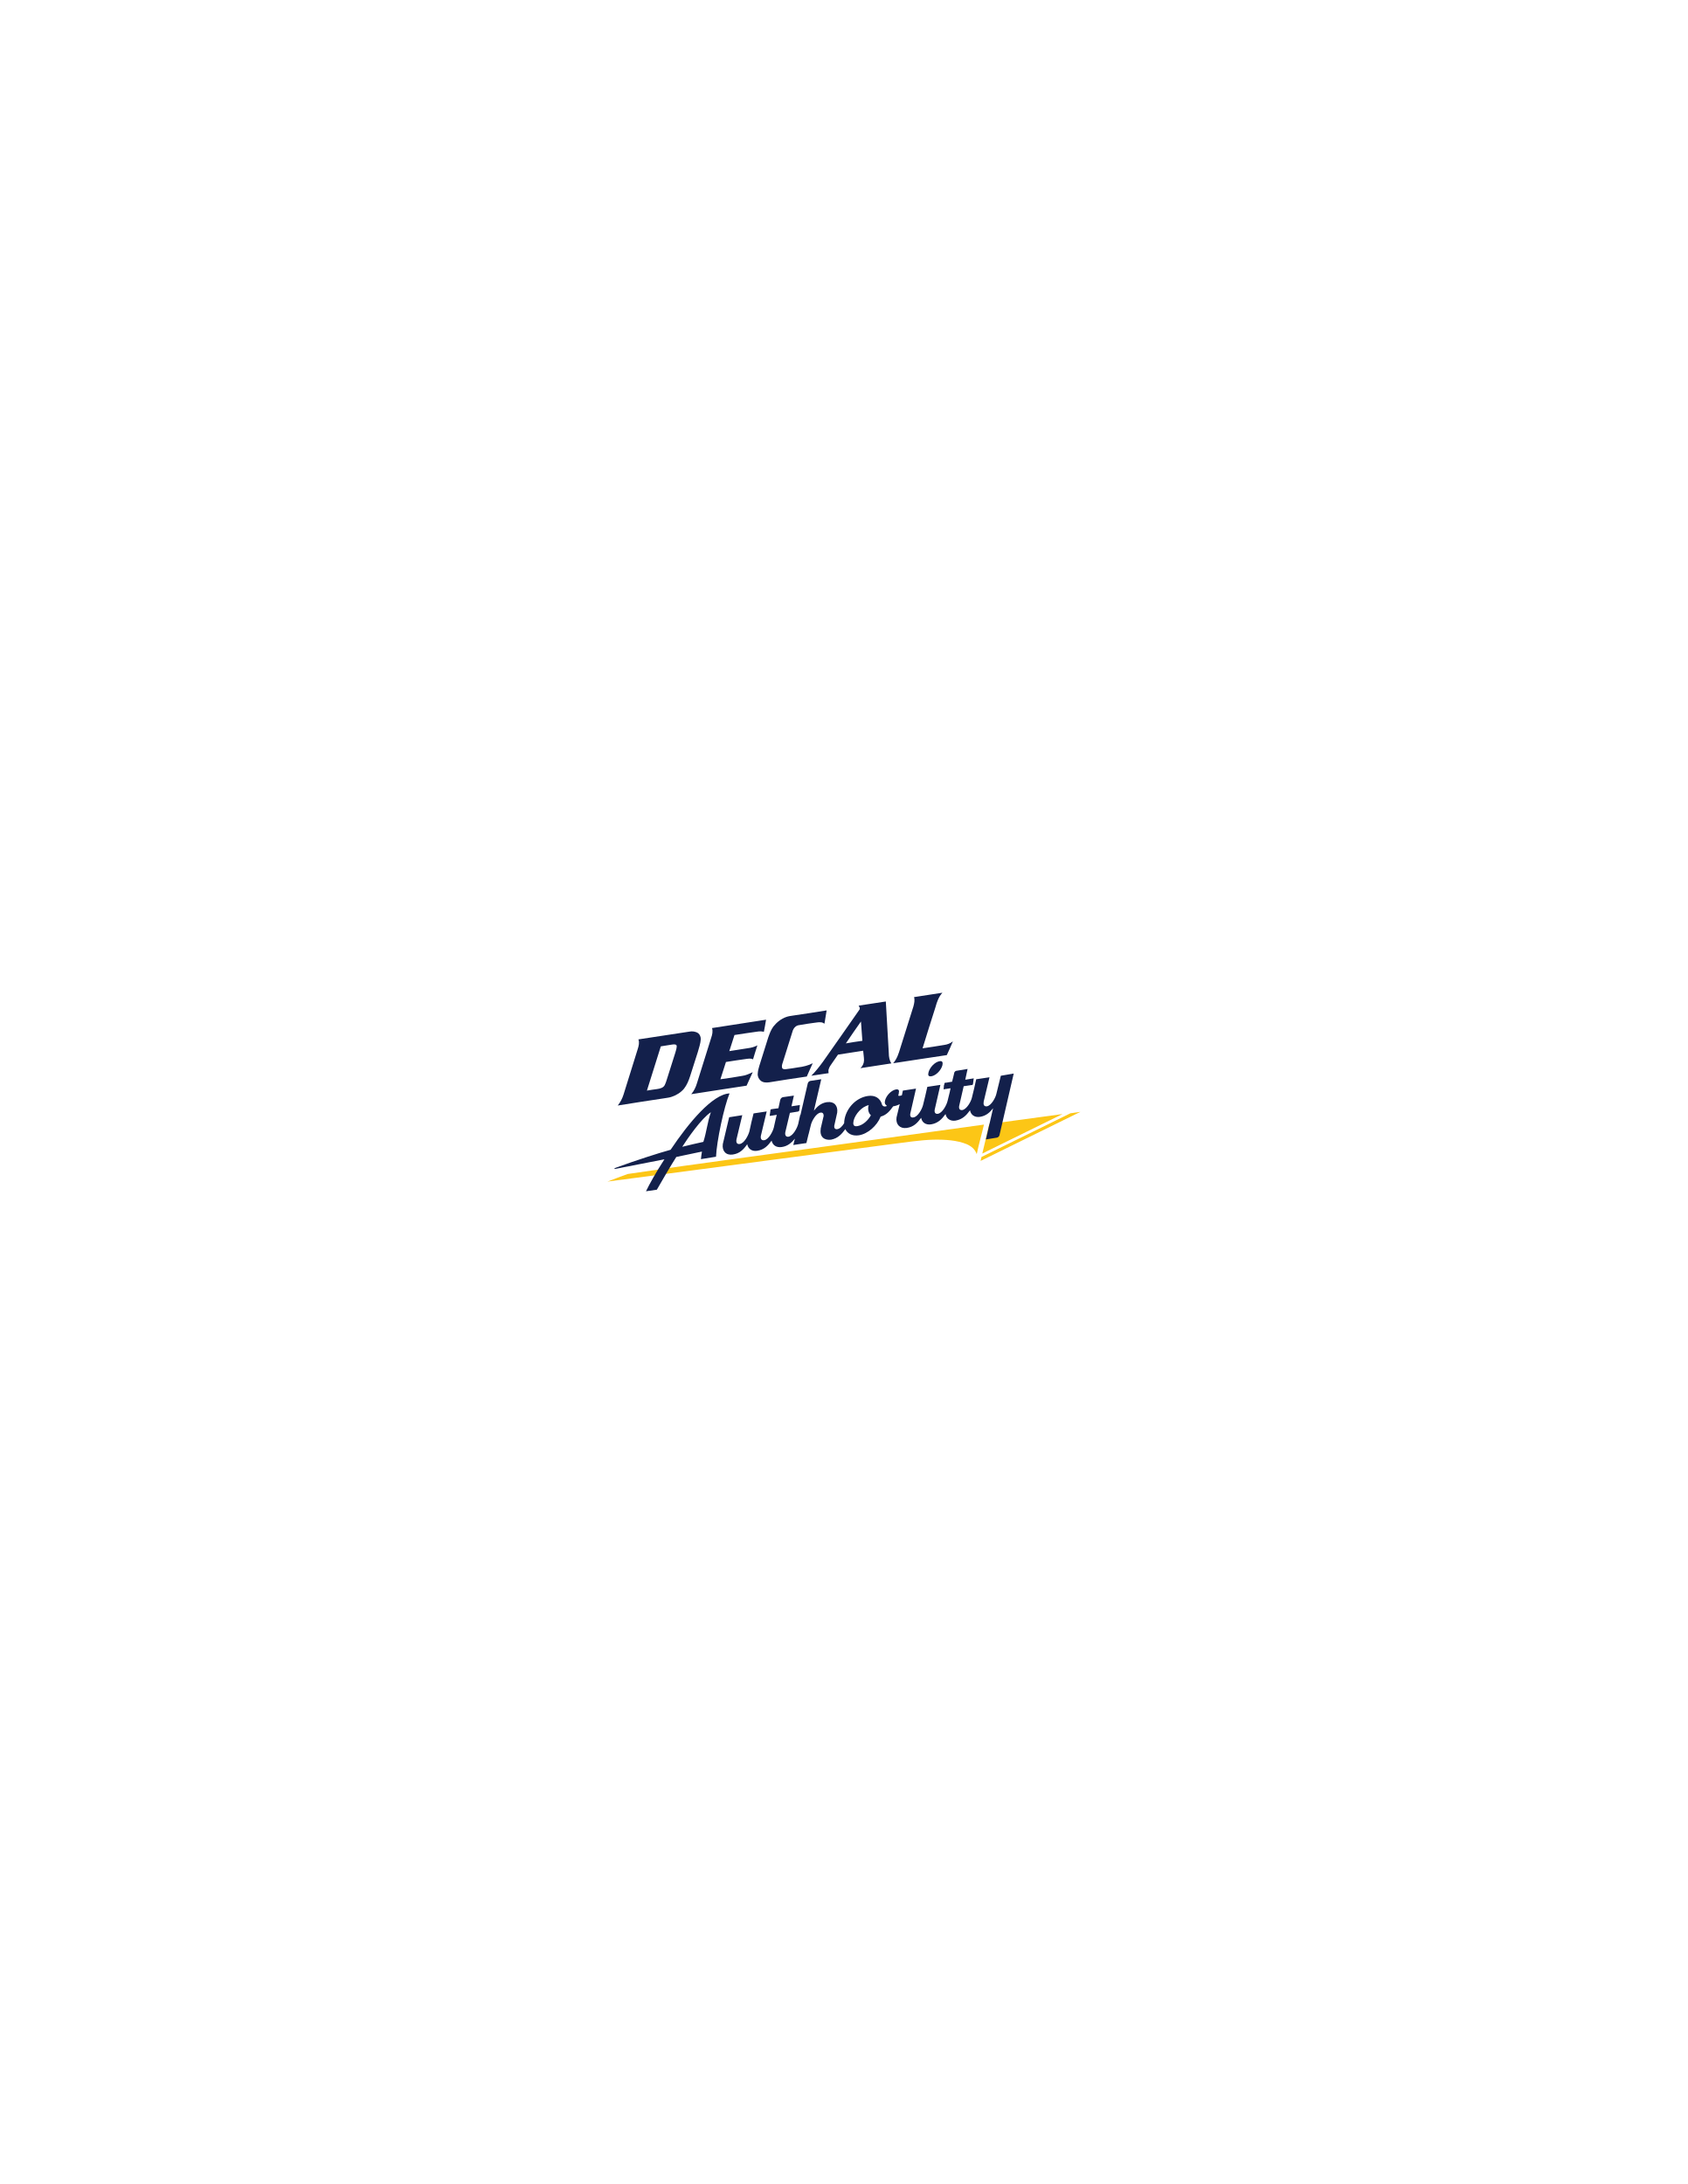
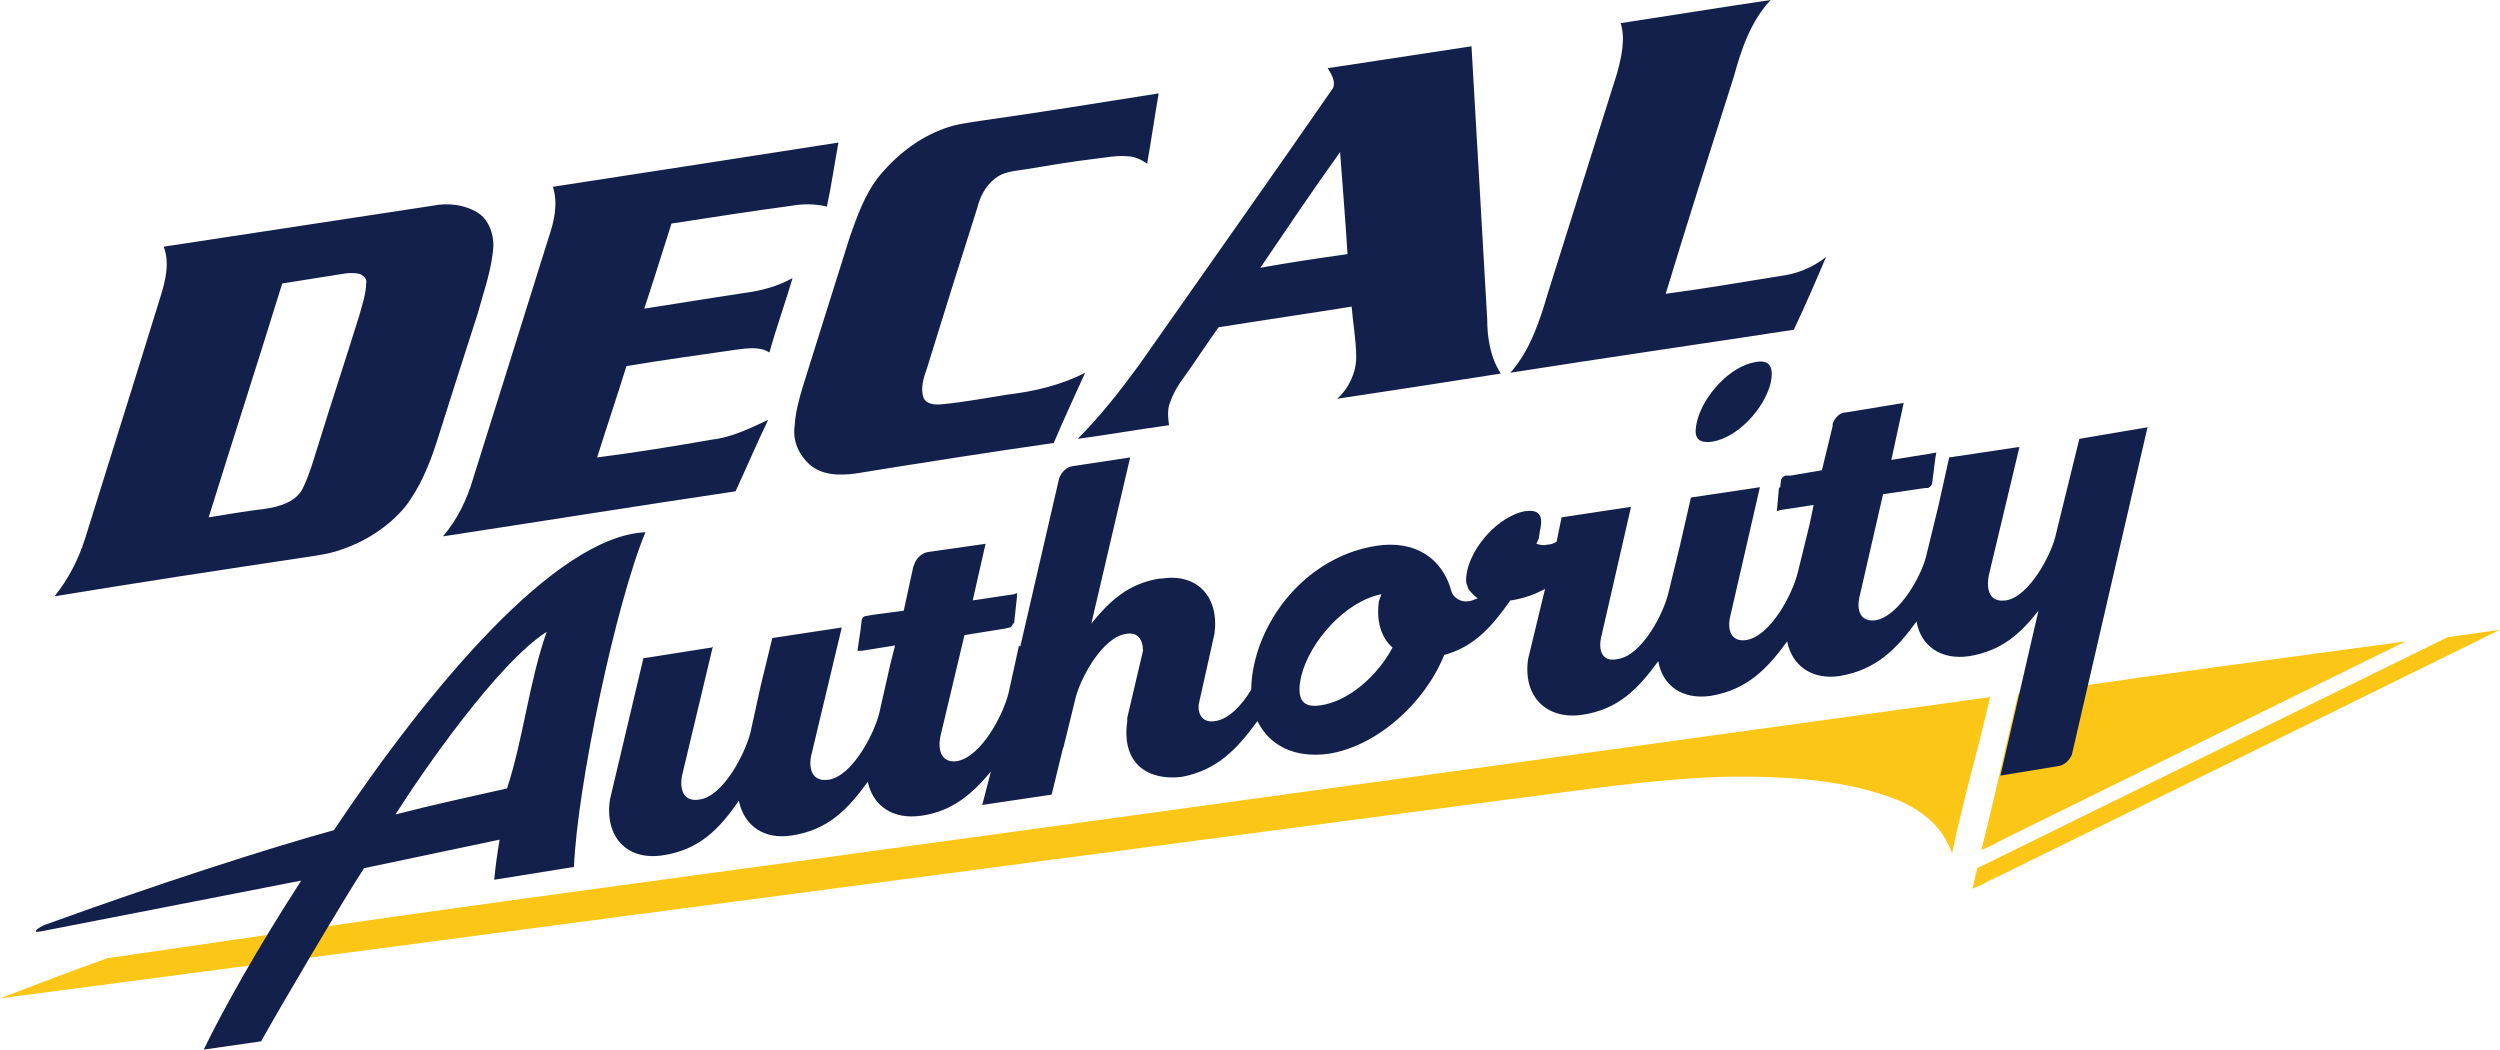
- <svg xmlns="http://www.w3.org/2000/svg" xml:space="preserve" width="215.9mm" height="279.4mm" version="1.1" style="shape-rendering:geometricPrecision; text-rendering:geometricPrecision; image-rendering:optimizeQuality; fill-rule:evenodd; clip-rule:evenodd" viewBox="0 0 21590 27940">
-   <defs>
-     <style type="text/css">
+ <svg xmlns="http://www.w3.org/2000/svg" xml:space="preserve" width="60.5mm" height="25.4mm" version="1.1" style="clip-rule:evenodd;fill-rule:evenodd;image-rendering:optimizeQuality;shape-rendering:geometricPrecision;text-rendering:geometricPrecision" viewBox="0 0 6050 2540" id="svg3">
+   <defs id="defs1">
+     <style type="text/css" id="style1">
   
    .fil1 {fill:#13204B;fill-rule:nonzero}
    .fil0 {fill:#FCC616;fill-rule:nonzero}
   
  </style>
  </defs>
-   <g id="Layer_x0020_1">
-     <path class="fil0" d="M12586 14387c-28,124 -66,251 -92,378 -23,-63 -66,-99 -127,-127 -124,-51 -277,-61 -429,-58 -168,5 -345,33 -521,55 -1313,173 -2654,351 -3647,481 86,-33 173,-66 259,-97 1298,-190 566,-79 4557,-632zm1107 -145l127 -18 -1214 597c-10,5 -23,10 -36,18l-27 12 12 -50 1138 -559zm-1039 137c102,-13 203,-25 305,-41l633 -86 -976 480c-10,5 -18,10 -28,15l-23 10c31,-124 59,-251 89,-378z" />
-     <path class="fil1" d="M10983 12865c117,-18 231,-35 348,-53 13,218 25,439 38,660 0,46 8,94 33,132 -132,21 -264,41 -396,61 28,-25 46,-63 46,-101 0,-41 -8,-82 -11,-122 -106,17 -216,33 -322,50 -28,39 -54,79 -81,117 -16,21 -28,41 -36,64 -8,18 -5,38 -3,56 -73,10 -147,23 -221,33 54,-54 102,-115 148,-178 157,-224 315,-447 470,-671 7,-17 -5,-35 -13,-48zm-163 483l0 0c72,-13 140,-23 211,-33 -5,-82 -12,-165 -18,-247 -66,92 -129,186 -193,280zm-2654 -51c216,-33 432,-66 650,-99 38,-8 82,-3 115,20 23,18 33,48 33,76 -3,56 -23,110 -38,165 -33,102 -66,206 -99,310 -18,56 -41,112 -77,158 -40,48 -96,84 -157,104 -28,10 -56,13 -87,18 -200,30 -403,61 -604,94 33,-41 58,-89 74,-140 61,-196 122,-389 182,-584 13,-41 23,-84 8,-122zm287 89l0 0c-58,188 -119,376 -178,566 44,-7 89,-15 132,-20 39,-5 82,-18 97,-53 15,-31 23,-61 33,-92 33,-107 69,-216 102,-322 7,-26 17,-54 17,-79 3,-10 -5,-18 -15,-23 -13,-3 -28,-3 -43,0 -48,8 -97,15 -145,23zm655 -234c229,-35 460,-71 691,-107 -10,54 -17,105 -28,155 -28,-7 -58,-7 -86,-2 -96,13 -193,28 -290,43 -22,69 -43,137 -66,206 82,-13 163,-26 242,-38 40,-5 81,-16 117,-36 -18,61 -39,119 -56,180 -23,-15 -54,-10 -79,-7 -89,13 -178,25 -267,40 -23,74 -48,148 -71,221 94,-12 186,-27 277,-43 48,-5 94,-28 137,-48 -28,58 -53,117 -79,173 -236,35 -472,73 -708,109 35,-41 58,-89 73,-140 61,-195 122,-388 183,-584 13,-38 23,-81 10,-122zm1037 -160c142,-20 284,-43 429,-66 -10,58 -18,114 -28,170 -15,-10 -30,-18 -51,-18 -23,-2 -48,3 -73,6 -59,7 -117,17 -178,27 -23,3 -48,6 -66,21 -23,18 -36,43 -43,71 -41,129 -82,259 -122,389 -8,22 -16,48 -8,71 8,17 31,17 48,15 51,-5 104,-15 155,-23 66,-8 130,-23 188,-53 -25,56 -51,111 -76,170 -160,23 -320,48 -480,74 -38,5 -81,5 -112,-23 -25,-23 -40,-56 -35,-92 2,-33 10,-63 20,-96 38,-122 76,-242 114,-363 18,-51 36,-100 66,-140 43,-54 99,-99 165,-122 28,-10 56,-13 87,-18zm1547 -236c119,-18 241,-38 363,-56 -48,51 -71,119 -89,185 -56,176 -112,351 -165,526 91,-12 183,-28 277,-43 40,-5 78,-20 111,-46 -25,59 -50,117 -78,176 -229,35 -457,68 -686,104 48,-54 71,-125 91,-193 56,-178 112,-356 168,-534 10,-38 20,-81 8,-119z" />
-     <path class="fil1" d="M9332 13988c-71,170 -165,614 -173,810l-193 31c3,-33 8,-67 13,-97l-328 69c-48,73 -213,353 -249,419l-139 20c43,-89 127,-241 236,-409l-625 122 0 0c-36,8 -8,-10 5,-15 267,-97 533,-183 699,-229 231,-345 536,-711 754,-721zm-605 683c89,-23 181,-43 270,-63 40,-122 53,-257 96,-379 -119,76 -300,338 -366,442zm2413 -404c-27,-23 -40,-63 -33,-112l6 -17c-87,17 -173,114 -194,198 -10,45 -5,79 46,71 71,-10 140,-74 175,-140zm773 -498c63,-10 127,-81 142,-142 7,-33 2,-58 -36,-51 -63,10 -127,82 -142,143 -8,33 -5,55 36,50zm325 -71l139 -23 -30 138 99 -16 10 -2 -2 10 0 0 -8 63 0 0 0 0c0,5 -5,11 -10,13l-8 0 -101 15 -56 244c-10,38 2,66 38,61 58,-10 114,-112 124,-162l28 -115 26 -117 167 -25 3 0 -74 310c-7,38 3,66 41,61 56,-8 112,-112 122,-163l28 -114 0 0 28 -114 165 -28 -183 792c-5,13 -18,26 -33,28l-140 23 92 -399c-44,56 -89,97 -168,110 -69,10 -117,-26 -127,-84 -48,66 -97,117 -186,132 -68,10 -116,-26 -127,-84 -48,66 -96,117 -185,132 -69,10 -117,-25 -127,-84 -48,66 -96,117 -185,130 -87,12 -143,-46 -130,-135l41 -170c-23,13 -51,23 -82,28l-2 0c-43,61 -86,112 -160,132 -48,119 -165,221 -279,239 -84,12 -145,-21 -173,-79 -48,66 -97,119 -183,135l0 0c-81,10 -147,-31 -132,-135l0 -8 0 0 38 -162c0,-28 -13,-46 -41,-41 -58,8 -114,112 -124,163l-28 114 0 -3 -28 115 -168 25 21 -81c-44,53 -92,96 -168,107 -69,10 -117,-23 -130,-82 -48,66 -96,117 -185,130 -66,10 -114,-23 -127,-84 -48,69 -96,119 -185,132 -87,13 -140,-46 -127,-135l81 -342 165 -26 3 -2 -74 310c-8,38 5,66 41,60 58,-7 111,-111 124,-162l25 -114 0 0 28 -115 165 -25 3 0 -74 310c-7,35 5,63 41,58 58,-7 112,-112 124,-162l26 -115 0 0 12 -48 -81 13 -10 0 8 -54 0 -2 2 -15c0,-8 5,-13 10,-13l16 -3 76 -10 23 -106 2 -5c5,-16 18,-28 33,-31l0 0 140 -20 -31 137 100 -15 7 -3 0 10 0 0 -7 64 -3 0 0 0c0,5 -5,10 -10,10l-8 2 -99 16 -58 244c-8,38 5,66 40,61 59,-11 112,-112 125,-166l25 -114 3 3 94 -407c5,-15 18,-28 33,-30l139 -21 -94 402c44,-54 89,-97 166,-109l0 0 0 0c2,0 2,0 5,0 86,-13 139,45 127,134l-38 170c-3,28 12,46 40,41 33,-5 64,-38 87,-76 0,-18 2,-38 7,-61 31,-140 147,-264 295,-287 94,-15 162,30 183,112 5,12 20,25 40,22 8,0 16,-5 23,-7 -7,-5 -15,-13 -23,-23 0,-3 -2,-5 -2,-8l0 0 0 0c-5,-7 -3,-23 0,-38 15,-61 76,-129 139,-142l0 0 0 0c0,0 3,0 3,0 38,-5 41,18 33,51 0,5 -2,10 -2,15 -3,5 -3,8 -6,13 8,2 16,5 26,2 7,0 15,-2 23,-7l12 -59 165 -25 3 0 -71 310c-10,38 2,66 38,58 58,-7 112,-109 124,-162l28 -115 26 -114 167 -25 0 0 -71 309c-10,39 3,66 38,61 59,-10 112,-111 125,-165l28 -114 0 0 10 -48 -79 12 -10 3 5 -56 3 -2 2 -16c0,-5 5,-10 10,-12l13 0 76 -13 26 -107 0 -5c5,-15 17,-28 33,-28z" />
+   <g id="Layer_x0020_1" transform="translate(-7770,-12700)">
+     <path class="fil0" d="m 12586,14387 c -28,124 -66,251 -92,378 -23,-63 -66,-99 -127,-127 -124,-51 -277,-61 -429,-58 -168,5 -345,33 -521,55 -1313,173 -2654,351 -3647,481 86,-33 173,-66 259,-97 1298,-190 566,-79 4557,-632 z m 1107,-145 127,-18 -1214,597 c -10,5 -23,10 -36,18 l -27,12 12,-50 z m -1039,137 c 102,-13 203,-25 305,-41 l 633,-86 -976,480 c -10,5 -18,10 -28,15 l -23,10 c 31,-124 59,-251 89,-378 z" id="path1" />
+     <path class="fil1" d="m 10983,12865 c 117,-18 231,-35 348,-53 13,218 25,439 38,660 0,46 8,94 33,132 -132,21 -264,41 -396,61 28,-25 46,-63 46,-101 0,-41 -8,-82 -11,-122 -106,17 -216,33 -322,50 -28,39 -54,79 -81,117 -16,21 -28,41 -36,64 -8,18 -5,38 -3,56 -73,10 -147,23 -221,33 54,-54 102,-115 148,-178 157,-224 315,-447 470,-671 7,-17 -5,-35 -13,-48 z m -163,483 v 0 c 72,-13 140,-23 211,-33 -5,-82 -12,-165 -18,-247 -66,92 -129,186 -193,280 z m -2654,-51 c 216,-33 432,-66 650,-99 38,-8 82,-3 115,20 23,18 33,48 33,76 -3,56 -23,110 -38,165 -33,102 -66,206 -99,310 -18,56 -41,112 -77,158 -40,48 -96,84 -157,104 -28,10 -56,13 -87,18 -200,30 -403,61 -604,94 33,-41 58,-89 74,-140 61,-196 122,-389 182,-584 13,-41 23,-84 8,-122 z m 287,89 v 0 c -58,188 -119,376 -178,566 44,-7 89,-15 132,-20 39,-5 82,-18 97,-53 15,-31 23,-61 33,-92 33,-107 69,-216 102,-322 7,-26 17,-54 17,-79 3,-10 -5,-18 -15,-23 -13,-3 -28,-3 -43,0 -48,8 -97,15 -145,23 z m 655,-234 c 229,-35 460,-71 691,-107 -10,54 -17,105 -28,155 -28,-7 -58,-7 -86,-2 -96,13 -193,28 -290,43 -22,69 -43,137 -66,206 82,-13 163,-26 242,-38 40,-5 81,-16 117,-36 -18,61 -39,119 -56,180 -23,-15 -54,-10 -79,-7 -89,13 -178,25 -267,40 -23,74 -48,148 -71,221 94,-12 186,-27 277,-43 48,-5 94,-28 137,-48 -28,58 -53,117 -79,173 -236,35 -472,73 -708,109 35,-41 58,-89 73,-140 61,-195 122,-388 183,-584 13,-38 23,-81 10,-122 z m 1037,-160 c 142,-20 284,-43 429,-66 -10,58 -18,114 -28,170 -15,-10 -30,-18 -51,-18 -23,-2 -48,3 -73,6 -59,7 -117,17 -178,27 -23,3 -48,6 -66,21 -23,18 -36,43 -43,71 -41,129 -82,259 -122,389 -8,22 -16,48 -8,71 8,17 31,17 48,15 51,-5 104,-15 155,-23 66,-8 130,-23 188,-53 -25,56 -51,111 -76,170 -160,23 -320,48 -480,74 -38,5 -81,5 -112,-23 -25,-23 -40,-56 -35,-92 2,-33 10,-63 20,-96 38,-122 76,-242 114,-363 18,-51 36,-100 66,-140 43,-54 99,-99 165,-122 28,-10 56,-13 87,-18 z m 1547,-236 c 119,-18 241,-38 363,-56 -48,51 -71,119 -89,185 -56,176 -112,351 -165,526 91,-12 183,-28 277,-43 40,-5 78,-20 111,-46 -25,59 -50,117 -78,176 -229,35 -457,68 -686,104 48,-54 71,-125 91,-193 56,-178 112,-356 168,-534 10,-38 20,-81 8,-119 z" id="path2" />
+     <path class="fil1" d="m 9332,13988 c -71,170 -165,614 -173,810 l -193,31 c 3,-33 8,-67 13,-97 l -328,69 c -48,73 -213,353 -249,419 l -139,20 c 43,-89 127,-241 236,-409 l -625,122 v 0 c -36,8 -8,-10 5,-15 267,-97 533,-183 699,-229 231,-345 536,-711 754,-721 z m -605,683 c 89,-23 181,-43 270,-63 40,-122 53,-257 96,-379 -119,76 -300,338 -366,442 z m 2413,-404 c -27,-23 -40,-63 -33,-112 l 6,-17 c -87,17 -173,114 -194,198 -10,45 -5,79 46,71 71,-10 140,-74 175,-140 z m 773,-498 c 63,-10 127,-81 142,-142 7,-33 2,-58 -36,-51 -63,10 -127,82 -142,143 -8,33 -5,55 36,50 z m 325,-71 139,-23 -30,138 99,-16 10,-2 -2,10 v 0 l -8,63 v 0 0 c 0,5 -5,11 -10,13 h -8 l -101,15 -56,244 c -10,38 2,66 38,61 58,-10 114,-112 124,-162 l 28,-115 26,-117 167,-25 h 3 l -74,310 c -7,38 3,66 41,61 56,-8 112,-112 122,-163 l 28,-114 v 0 l 28,-114 165,-28 -183,792 c -5,13 -18,26 -33,28 l -140,23 92,-399 c -44,56 -89,97 -168,110 -69,10 -117,-26 -127,-84 -48,66 -97,117 -186,132 -68,10 -116,-26 -127,-84 -48,66 -96,117 -185,132 -69,10 -117,-25 -127,-84 -48,66 -96,117 -185,130 -87,12 -143,-46 -130,-135 l 41,-170 c -23,13 -51,23 -82,28 h -2 c -43,61 -86,112 -160,132 -48,119 -165,221 -279,239 -84,12 -145,-21 -173,-79 -48,66 -97,119 -183,135 v 0 c -81,10 -147,-31 -132,-135 v -8 0 l 38,-162 c 0,-28 -13,-46 -41,-41 -58,8 -114,112 -124,163 l -28,114 v -3 l -28,115 -168,25 21,-81 c -44,53 -92,96 -168,107 -69,10 -117,-23 -130,-82 -48,66 -96,117 -185,130 -66,10 -114,-23 -127,-84 -48,69 -96,119 -185,132 -87,13 -140,-46 -127,-135 l 81,-342 165,-26 3,-2 -74,310 c -8,38 5,66 41,60 58,-7 111,-111 124,-162 l 25,-114 v 0 l 28,-115 165,-25 h 3 l -74,310 c -7,35 5,63 41,58 58,-7 112,-112 124,-162 l 26,-115 v 0 l 12,-48 -81,13 h -10 l 8,-54 v -2 l 2,-15 c 0,-8 5,-13 10,-13 l 16,-3 76,-10 23,-106 2,-5 c 5,-16 18,-28 33,-31 v 0 l 140,-20 -31,137 100,-15 7,-3 v 10 0 l -7,64 h -3 v 0 c 0,5 -5,10 -10,10 l -8,2 -99,16 -58,244 c -8,38 5,66 40,61 59,-11 112,-112 125,-166 l 25,-114 3,3 94,-407 c 5,-15 18,-28 33,-30 l 139,-21 -94,402 c 44,-54 89,-97 166,-109 v 0 0 c 2,0 2,0 5,0 86,-13 139,45 127,134 l -38,170 c -3,28 12,46 40,41 33,-5 64,-38 87,-76 0,-18 2,-38 7,-61 31,-140 147,-264 295,-287 94,-15 162,30 183,112 5,12 20,25 40,22 8,0 16,-5 23,-7 -7,-5 -15,-13 -23,-23 0,-3 -2,-5 -2,-8 v 0 0 c -5,-7 -3,-23 0,-38 15,-61 76,-129 139,-142 v 0 0 c 0,0 3,0 3,0 38,-5 41,18 33,51 0,5 -2,10 -2,15 -3,5 -3,8 -6,13 8,2 16,5 26,2 7,0 15,-2 23,-7 l 12,-59 165,-25 h 3 l -71,310 c -10,38 2,66 38,58 58,-7 112,-109 124,-162 l 28,-115 26,-114 167,-25 v 0 l -71,309 c -10,39 3,66 38,61 59,-10 112,-111 125,-165 l 28,-114 v 0 l 10,-48 -79,12 -10,3 5,-56 3,-2 2,-16 c 0,-5 5,-10 10,-12 h 13 l 76,-13 26,-107 v -5 c 5,-15 17,-28 33,-28 z" id="path3" />
  </g>
</svg>
